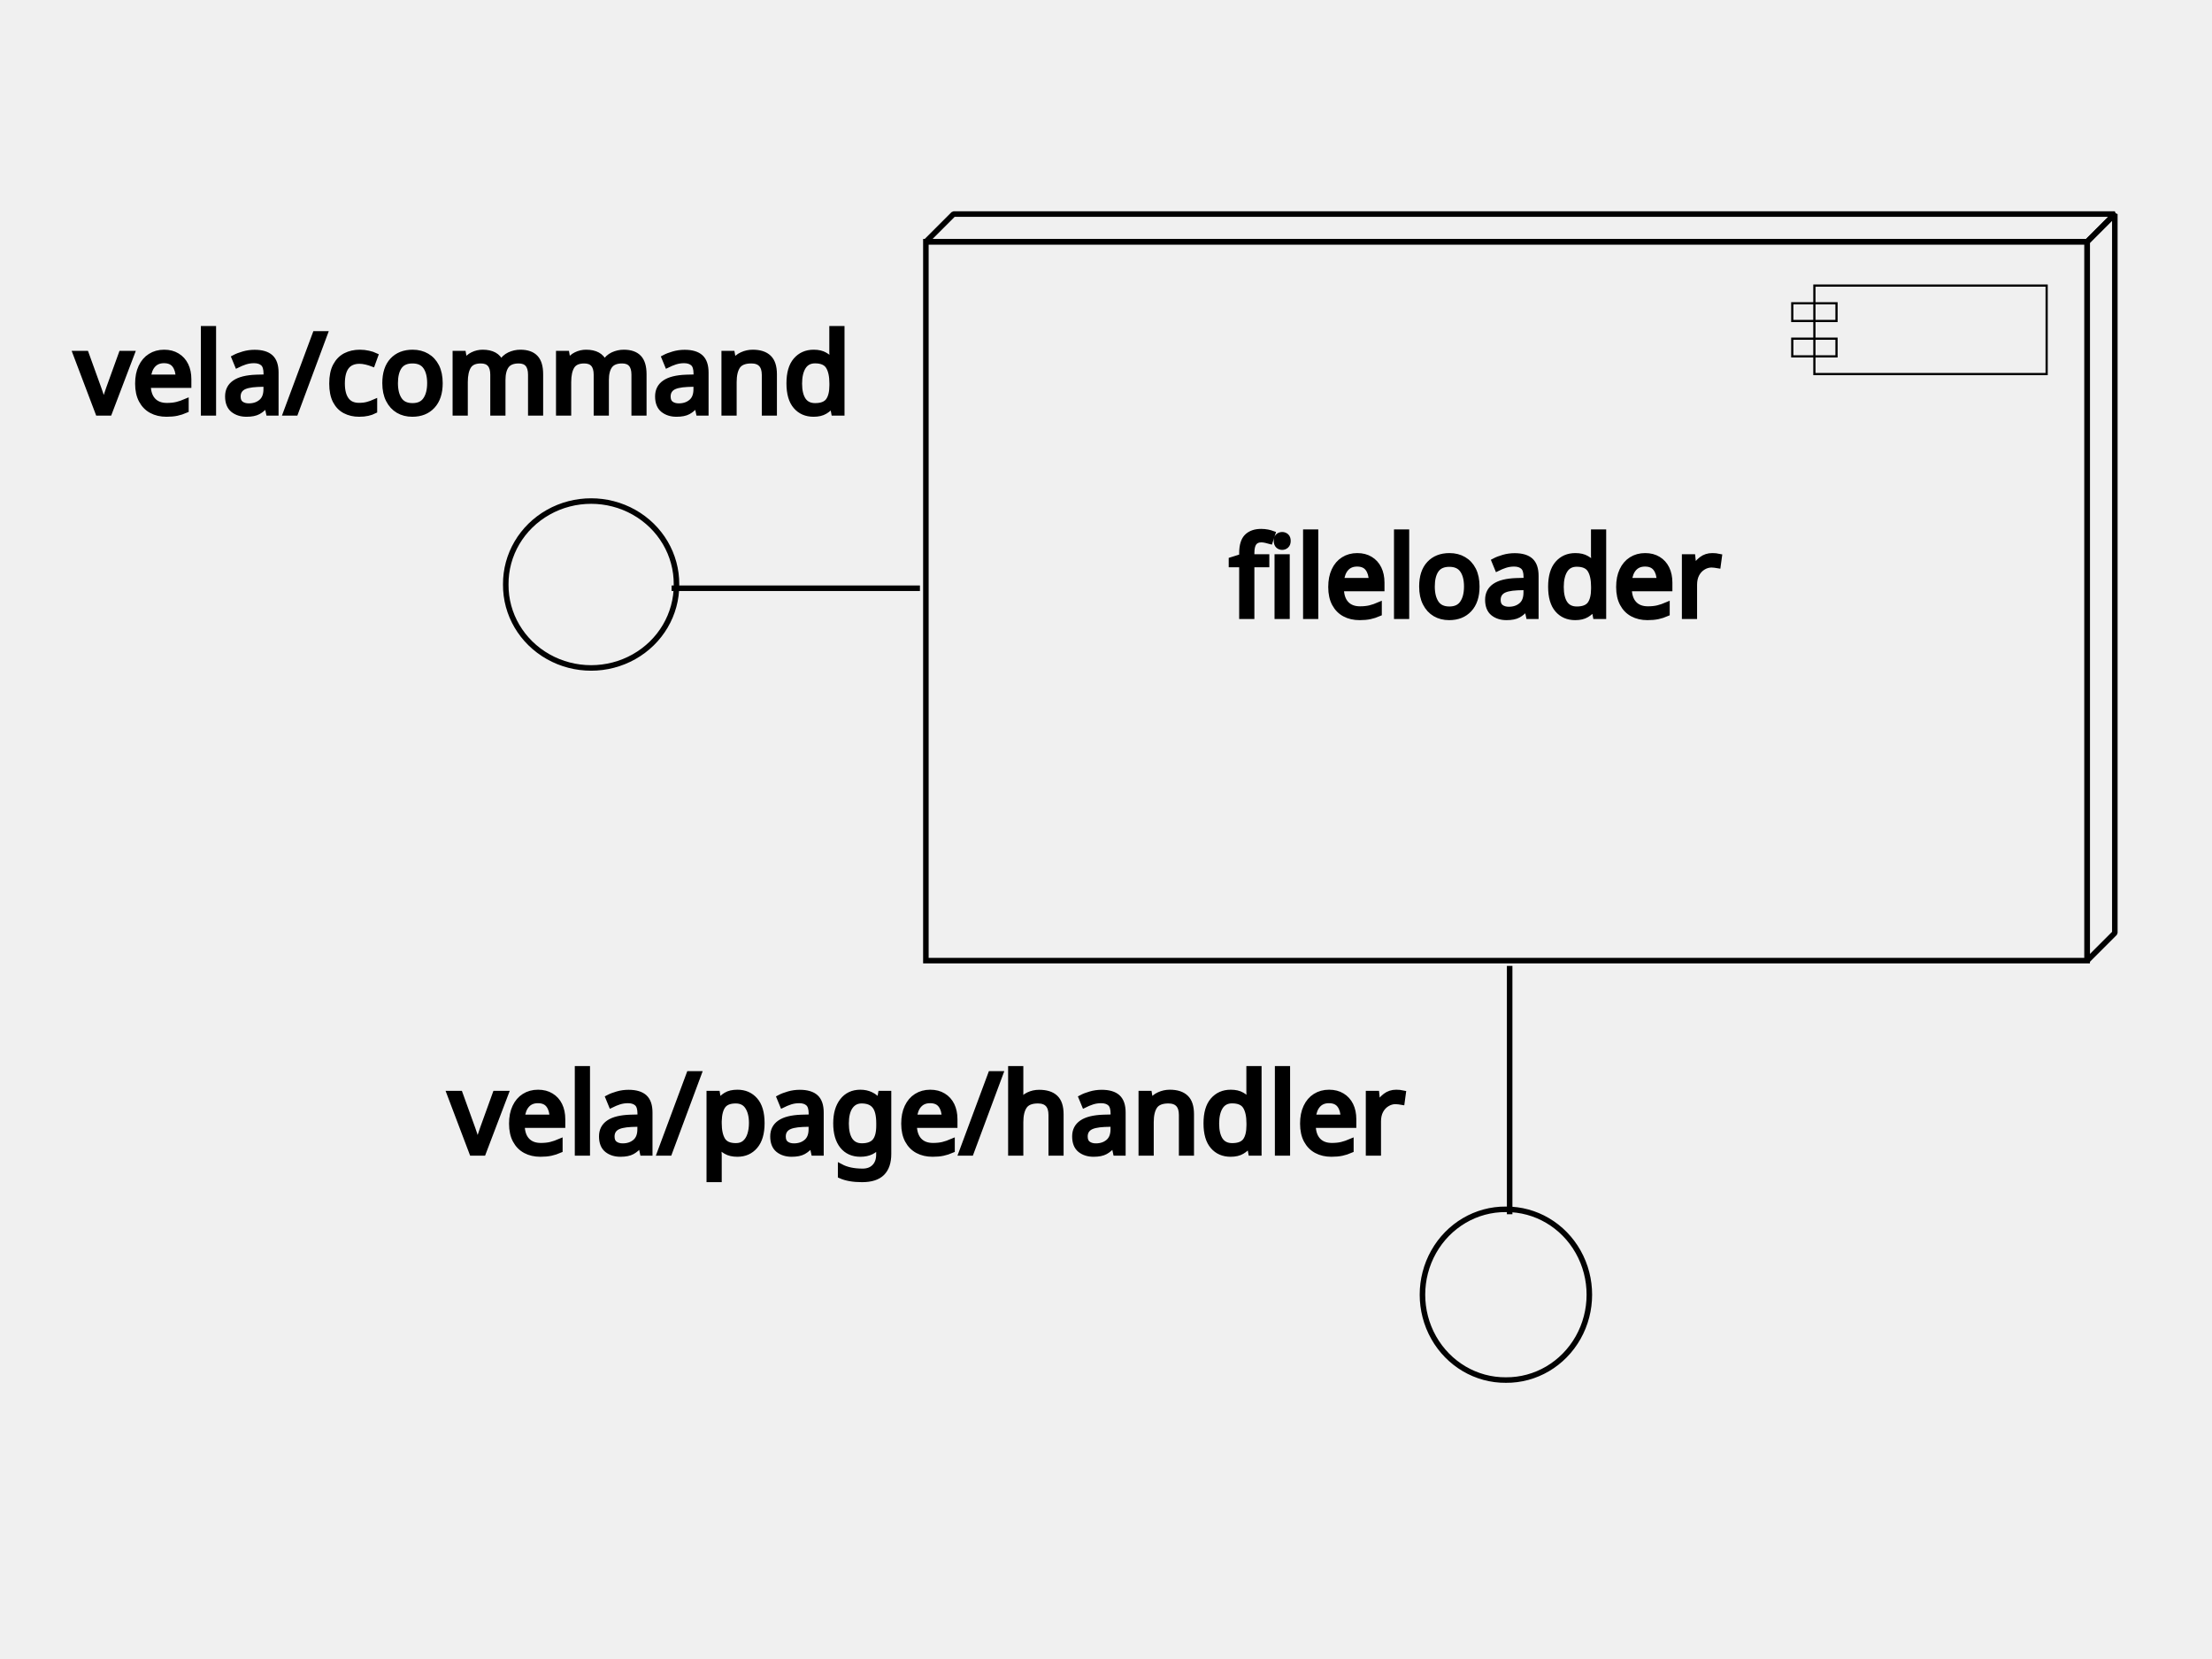
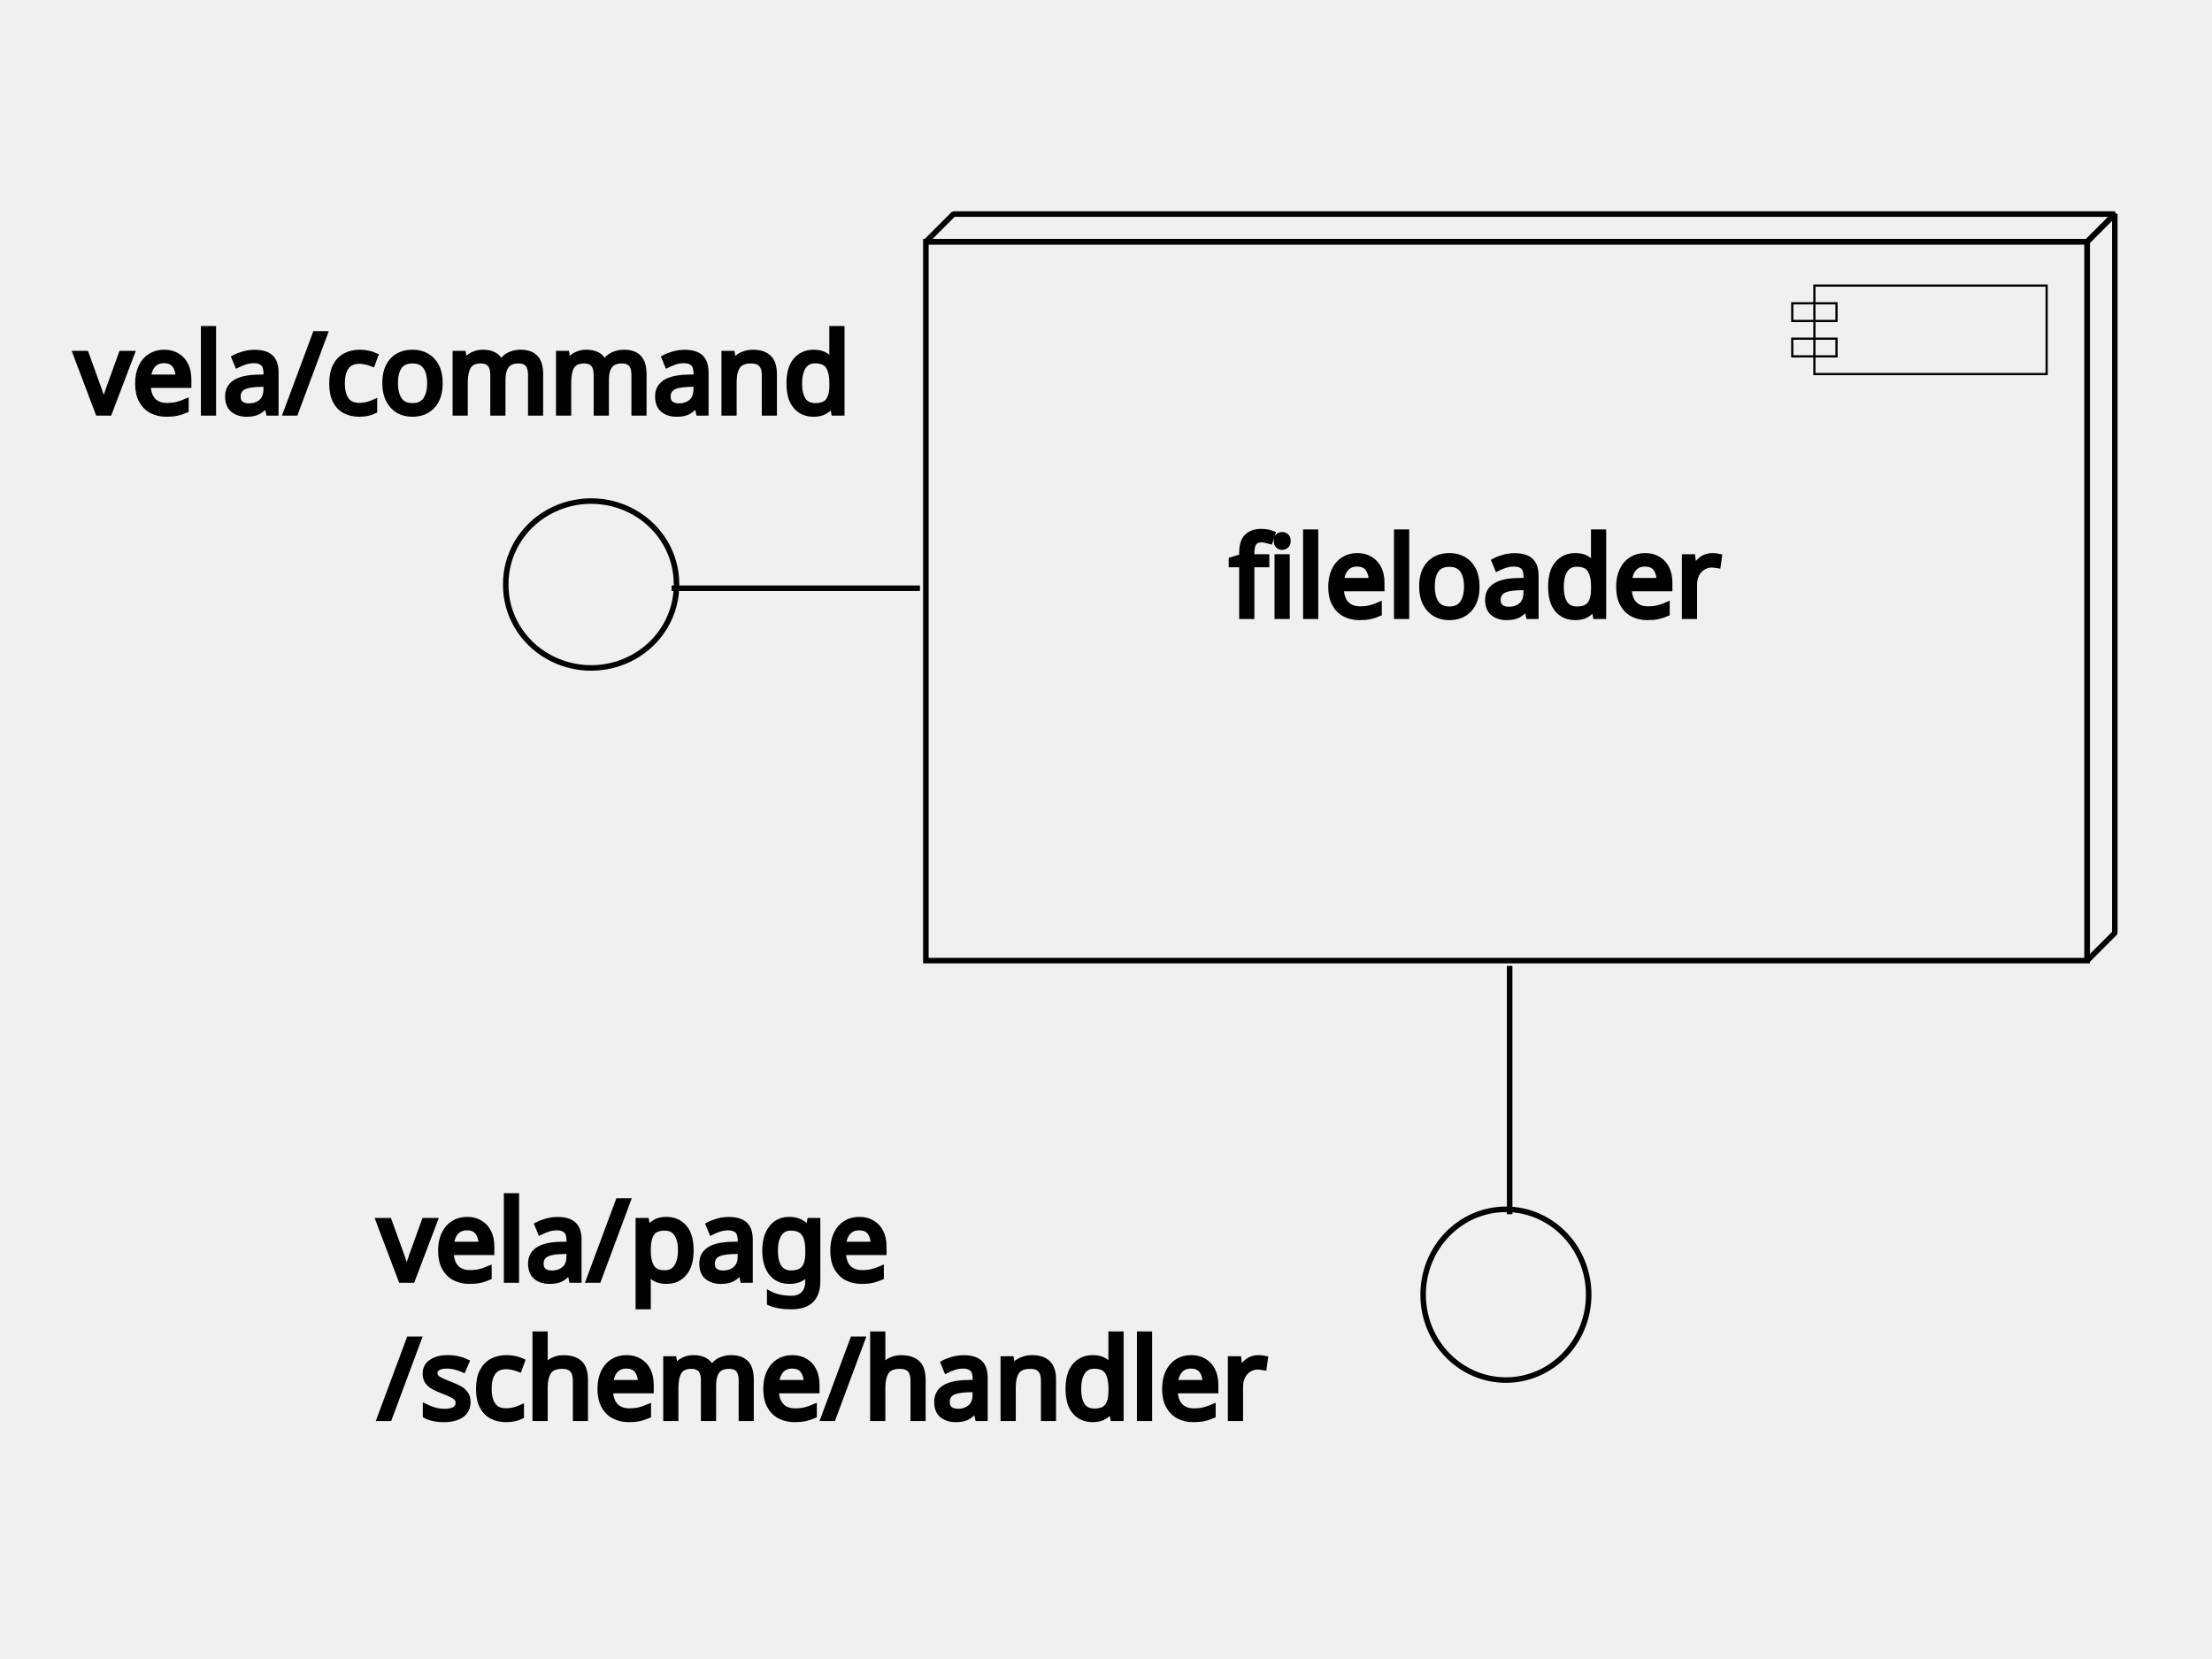
<svg xmlns="http://www.w3.org/2000/svg" viewBox="165 100 400 300" id="svg4022" version="1.1" width="100%" height="100%" style="stroke:#000000">
  <defs id="defs4148">
    </defs>
  <style type="text/css" id="style4024">
* {
	stroke: black;
}

text {
	fill: black;
	stroke: none;
	font-size: 10px;
	font-family: sans-serif;
}

rect, ellipse {
	fill: white;
}

polygon {
	stroke-miterlimit: 1;
	fill: white;
}
</style>
  <text xml:space="preserve" style="font-size:40px;font-style:normal;font-weight:normal;line-height:125%;letter-spacing:0px;word-spacing:0px;fill:#000000;fill-opacity:1;stroke:none;font-family:Sans;-inkscape-font-specification:Sans" x="5.602" y="95.237" id="text4386">
    <tspan id="tspan4388" style="font-style:normal;stroke:#000000;-inkscape-font-specification:Sans" x="5.602" y="95.237" />
  </text>
  <text xml:space="preserve" style="font-size:20px;font-style:normal;font-weight:normal;line-height:125%;letter-spacing:0px;word-spacing:0px;fill:#000000;fill-opacity:1;stroke:none;font-family:Sans;-inkscape-font-specification:Sans" x="387.396" y="211.438" id="text4207">
    <tspan id="tspan4209" style="stroke:#000000" x="387.396" y="211.438">fileloader</tspan>
  </text>
  <g transform="translate(-362.9536,-41.1636)" style="stroke:#000000" id="g4231-4">
    <rect style="fill:none;stroke:#000000" id="rect4044-5-4-2-4-6-2" height="130" width="210" y="184.874" x="695.381" />
    <g transform="translate(149.5207,45.45247)" style="fill:none;stroke:#000000" id="g3301-9-0-7-7-5">
      <polygon points="380,235 590,235 585,240 375,240 " id="polygon4046-6-2-15-7-7-8" transform="translate(170.8606,-100.578)" style="fill:none;stroke:#000000;stroke-miterlimit:1" />
      <polygon points="590,235 590,365 585,370 585,240 " id="polygon4048-6-0-8-5-5-5" transform="translate(170.8606,-100.578)" style="fill:none;stroke:#000000;stroke-miterlimit:1" />
    </g>
    <g style="fill:none;stroke:#000000" transform="matrix(0.4,0,0,0.4,698.053,140.807)" id="g4274-8-3-5-4-4-5-3">
      <rect style="fill:none;stroke:#000000" x="395" y="130" width="105" height="40" id="rect4090-5-5-8-8-9-4-7" />
      <rect style="fill:none;stroke:#000000" x="385" y="138" width="20" height="8" id="rect4092-1-9-4-9-9-1-11" />
      <rect style="fill:none;stroke:#000000" x="385" y="154" width="20" height="8" id="rect4094-3-4-9-7-2-7-4" />
    </g>
  </g>
  <g id="g13215" style="stroke:#000000">
    <path d="m 309.669,27.077 a 15.437,14.969 0 1 1 -30.873,0 15.437,14.969 0 1 1 30.873,0 z" id="path4963-2-2-4-4-5-4-9" style="opacity:0.99;fill:none;stroke:#000000;stroke-width:1;stroke-linecap:butt;stroke-linejoin:bevel;stroke-miterlimit:0;stroke-opacity:1;stroke-dasharray:none" transform="matrix(1,0,0,-1,-22.33783,232.7728)" />
    <path id="path3930-1" d="m 286.445,206.373 44.907,0" style="fill:none;stroke:#000000;stroke-width:1px;stroke-linecap:butt;stroke-linejoin:miter;stroke-opacity:1" />
  </g>
  <text xml:space="preserve" style="font-size:20px;font-style:normal;font-weight:normal;line-height:125%;letter-spacing:0px;word-spacing:0px;fill:#000000;fill-opacity:1;stroke:none;font-family:Sans;-inkscape-font-specification:Sans" x="178.68" y="174.66" id="text8647">
    <tspan id="tspan8649" style="stroke:#000000" x="178.68" y="174.66">vela/command</tspan>
  </text>
  <g transform="matrix(0,-1,1,0,231.6201,606.0158)" style="stroke:#000000" id="g13215-8">
-     <path d="m 309.669,27.077 a 15.437,14.969 0 1 1 -30.873,0 15.437,14.969 0 1 1 30.873,0 z" id="path4963-2-2-4-4-5-4-9-1" style="opacity:0.99;fill:none;stroke:#000000;stroke-width:1;stroke-linecap:butt;stroke-linejoin:bevel;stroke-miterlimit:0;stroke-opacity:1;stroke-dasharray:none" transform="matrix(1,0,0,-1,-22.33783,232.7728)" />
+     <path d="m 309.669,27.077 c 0,8.267 -6.911,14.969 -15.437,14.969 -8.525,0 -15.437,-6.702 -15.437,-14.969 0,-8.267 6.911,-14.969 15.437,-14.969 8.525,0 15.437,6.702 15.437,14.969 z" id="path4963-2-2-4-4-5-4-9-1" style="opacity:0.99;fill:none;stroke:#000000;stroke-width:1;stroke-linecap:butt;stroke-linejoin:bevel;stroke-miterlimit:0;stroke-opacity:1;stroke-dasharray:none" transform="matrix(1,0,0,-1,-22.33783,232.7728)" />
    <path id="path3930-1-3" d="m 286.445,206.373 44.907,0" style="fill:none;stroke:#000000;stroke-width:1px;stroke-linecap:butt;stroke-linejoin:miter;stroke-opacity:1" />
  </g>
-   <text xml:space="preserve" style="font-size:20px;font-style:normal;font-weight:normal;line-height:125%;letter-spacing:0px;word-spacing:0px;fill:#000000;fill-opacity:1;stroke:none;font-family:Sans;-inkscape-font-specification:Sans" x="246.298" y="308.478" id="text13246">
-     <tspan id="tspan13248" style="stroke:#000000" x="246.298" y="308.478">vela/page/handler</tspan>
+   <text xml:space="preserve" style="font-size:20px;font-style:normal;font-weight:normal;line-height:125%;letter-spacing:0px;word-spacing:0px;fill:#000000;fill-opacity:1;stroke:none;font-family:Sans;-inkscape-font-specification:Sans" x="233.469" y="331.47" id="text4325">
+     <tspan id="tspan4327" style="stroke:#000000" x="233.469" y="331.47">vela/page</tspan>
+     <tspan style="stroke:#000000" x="233.469" y="356.47" id="tspan3818">/scheme/handler</tspan>
  </text>
</svg>
